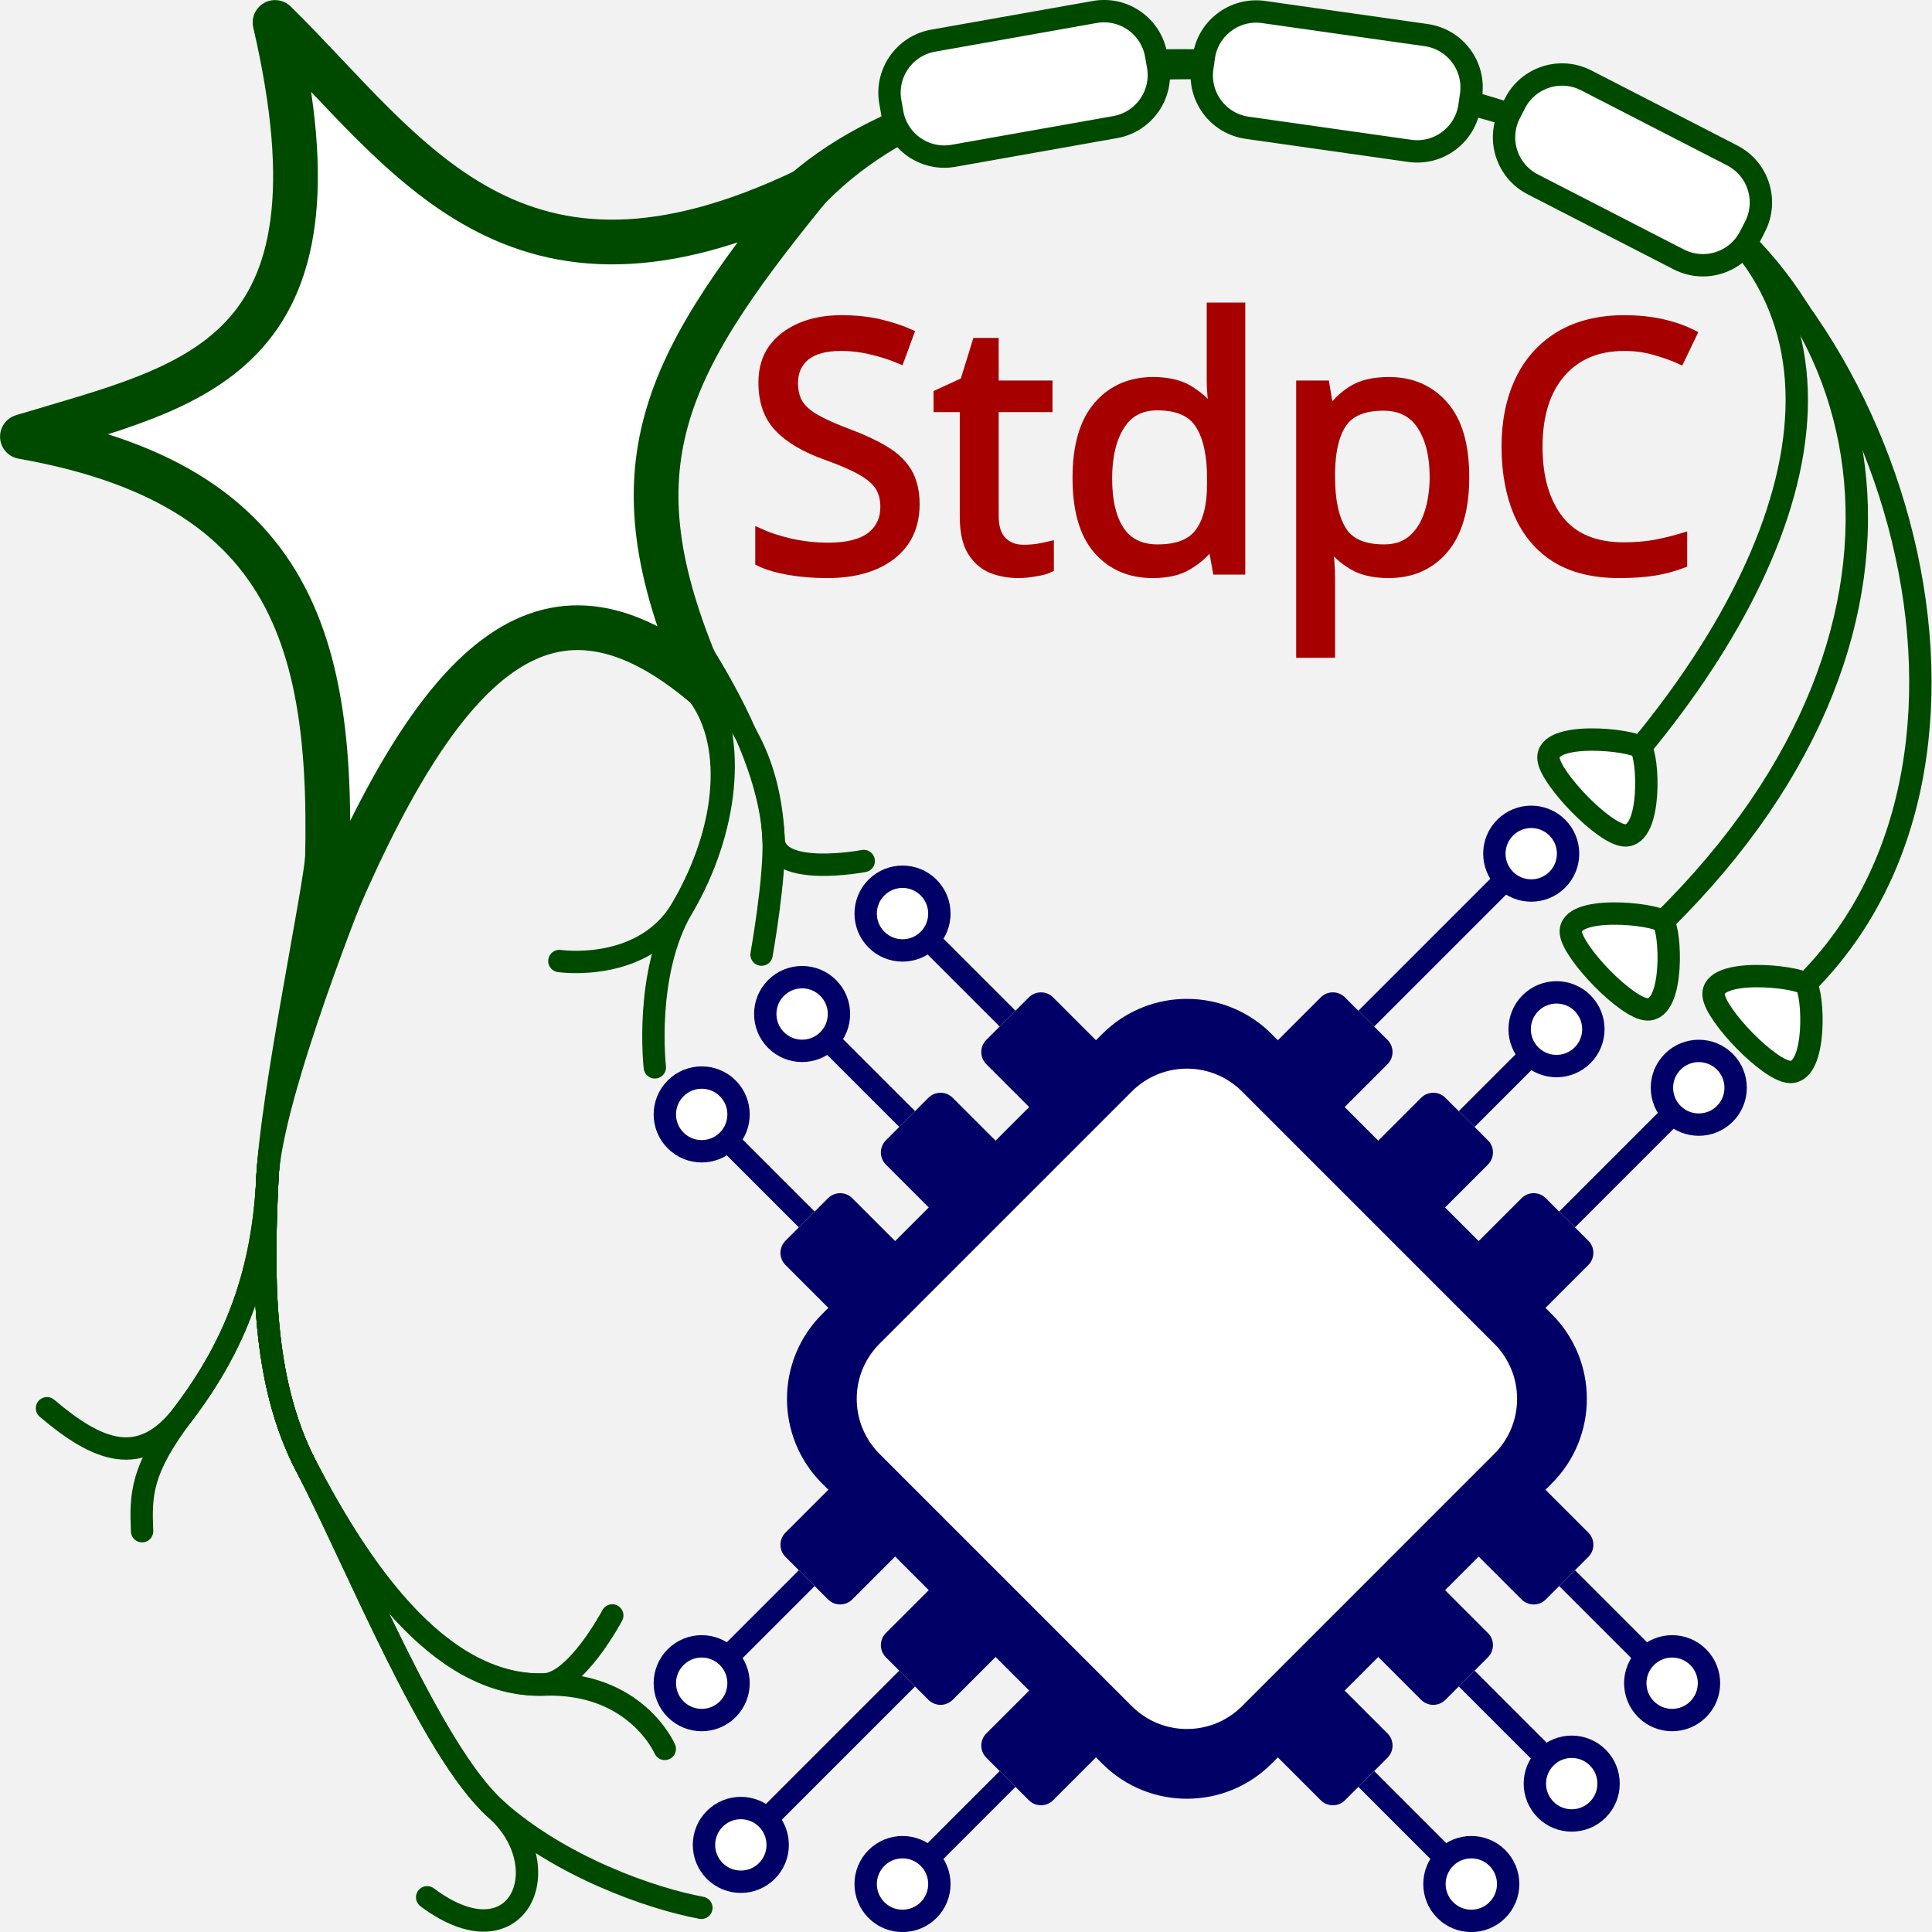
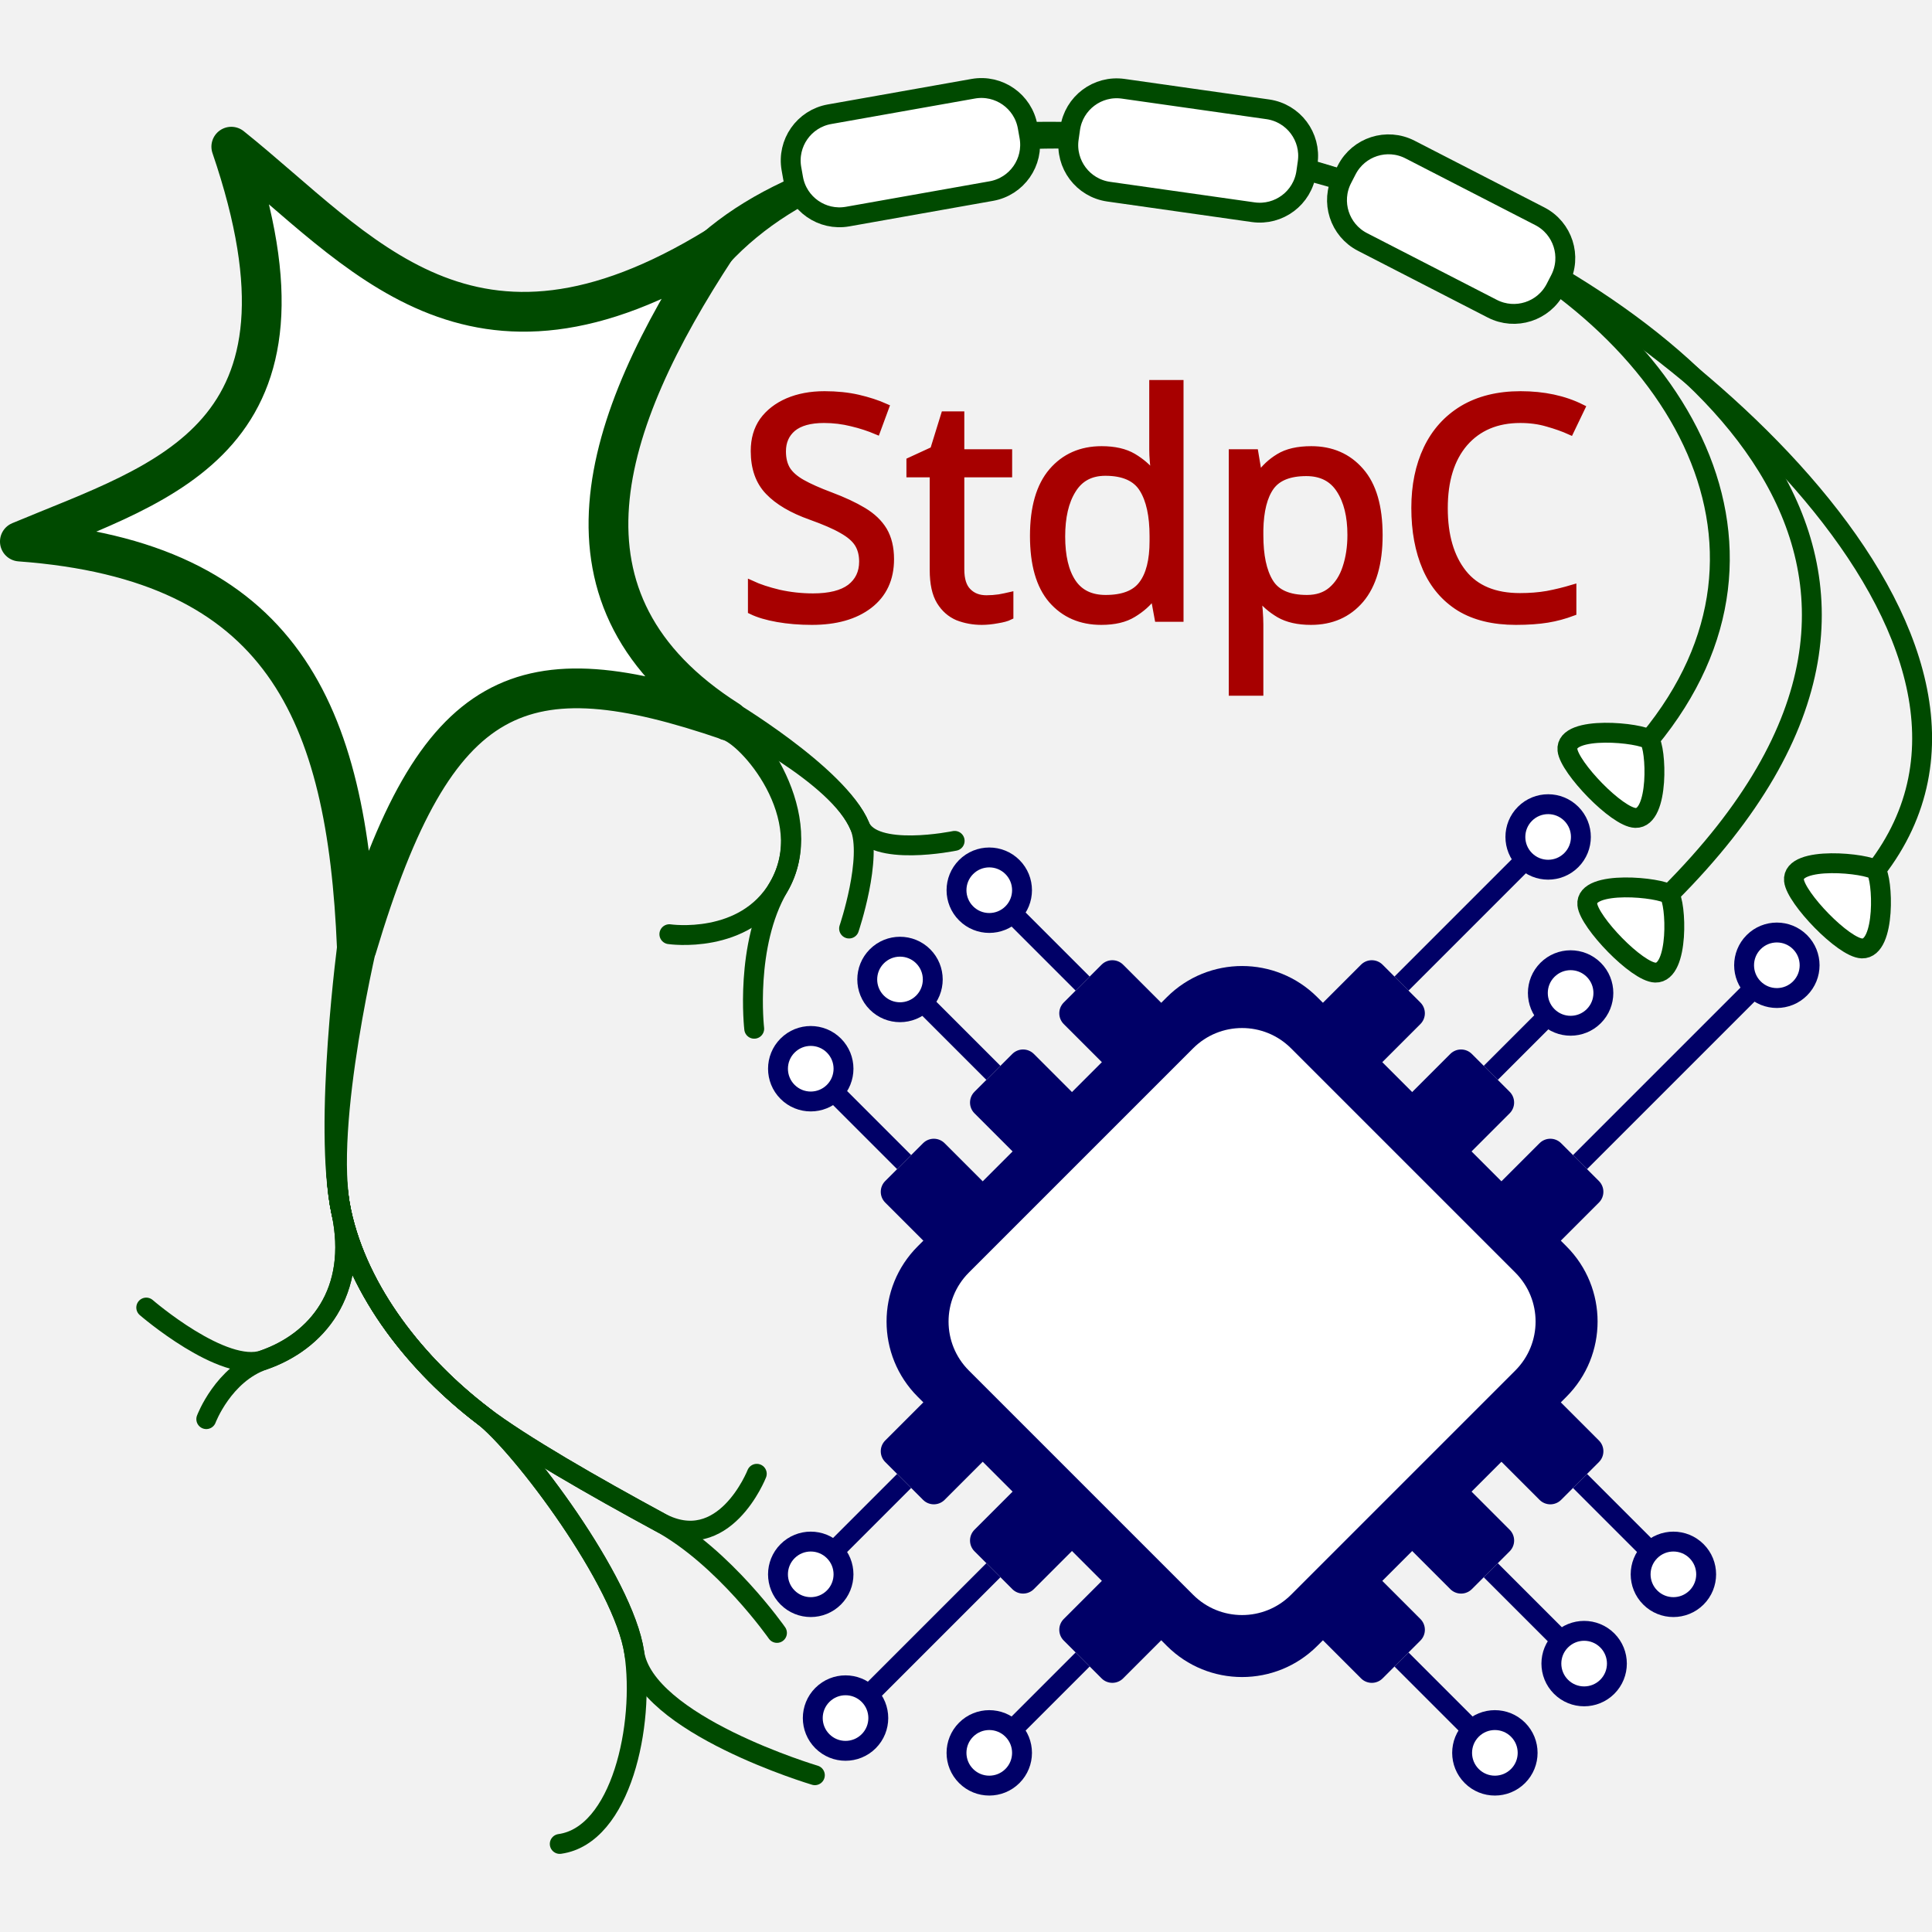
- <svg xmlns="http://www.w3.org/2000/svg" width="86.393mm" height="86.393mm" viewBox="0 0 86.393 86.393" version="1.1" id="svg8">
+ <svg xmlns="http://www.w3.org/2000/svg" width="97.188mm" height="97.188mm" viewBox="0 0 97.188 97.188" version="1.1" id="svg8">
  <defs id="defs2" />
  <g id="layer1" transform="translate(-91.25145,-17.55171)">
-     <rect style="fill:#f2f2f2;stroke:none;stroke-width:0.302;stroke-linecap:round;stroke-linejoin:round;stroke-miterlimit:4;stroke-dasharray:none;stroke-opacity:1" id="rect915" width="86.393" height="86.393" x="91.251" y="17.552" ry="0" />
-     <g id="g1980">
+     <rect style="fill:#f2f2f2;stroke:none;stroke-width:0.34;stroke-linecap:round;stroke-linejoin:round;stroke-miterlimit:4;stroke-dasharray:none;stroke-opacity:1" id="rect915" width="97.188" height="97.188" x="91.251" y="17.552" ry="0" />
+     <g id="g1008" transform="translate(9.1212378e-7,3.928536)">
      <g id="g1123" transform="rotate(-135,98.84736,87.46817)">
-         <g id="g1485" transform="translate(6.651494,-6.65151)">
-           <rect style="fill:#000067;fill-opacity:1;stroke-width:0.265" id="rect14" width="28.426" height="28.426" x="51.033" y="117.274" ry="5.351" />
-           <rect style="fill:#ffffff;stroke-width:0.213" id="rect16" width="22.921" height="22.921" x="53.785" y="120.026" ry="3.483" />
-           <g id="g1378" style="fill:#000067;fill-opacity:1">
-             <rect style="fill:#000067;fill-opacity:1;stroke-width:0.265" id="rect18" width="4.224" height="4.537" x="63.134" y="113.796" ry="0.767" />
-             <rect style="fill:#000067;fill-opacity:1;stroke-width:0.265" id="rect22" width="4.224" height="4.537" x="69.484" y="113.796" ry="0.767" />
-             <rect style="fill:#000067;fill-opacity:1;stroke-width:0.265" id="rect24" width="4.224" height="4.537" x="56.784" y="113.796" ry="0.767" />
-             <rect style="fill:#000067;fill-opacity:1;stroke-width:0.265" id="rect858" width="4.224" height="4.537" x="63.134" y="144.641" ry="0.767" />
-             <rect style="fill:#000067;fill-opacity:1;stroke-width:0.265" id="rect860" width="4.224" height="4.537" x="69.484" y="144.641" ry="0.767" />
-             <rect style="fill:#000067;fill-opacity:1;stroke-width:0.265" id="rect862" width="4.224" height="4.537" x="56.784" y="144.641" ry="0.767" />
-             <rect style="fill:#000067;fill-opacity:1;stroke-width:0.265" id="rect868" width="4.224" height="4.537" x="129.375" y="-52.091" ry="0.767" transform="rotate(90)" />
-             <rect style="fill:#000067;fill-opacity:1;stroke-width:0.265" id="rect870" width="4.224" height="4.537" x="135.725" y="-52.091" ry="0.767" transform="rotate(90)" />
-             <rect style="fill:#000067;fill-opacity:1;stroke-width:0.265" id="rect872" width="4.224" height="4.537" x="123.025" y="-52.091" ry="0.767" transform="rotate(90)" />
-             <rect style="fill:#000067;fill-opacity:1;stroke-width:0.265" id="rect876" width="4.224" height="4.537" x="129.375" y="-82.937" ry="0.767" transform="rotate(90)" />
-             <rect style="fill:#000067;fill-opacity:1;stroke-width:0.265" id="rect878" width="4.224" height="4.537" x="135.725" y="-82.937" ry="0.767" transform="rotate(90)" />
-             <rect style="fill:#000067;fill-opacity:1;stroke-width:0.265" id="rect880" width="4.224" height="4.537" x="123.025" y="-82.937" ry="0.767" transform="rotate(90)" />
+         <rect style="fill:#000067;fill-opacity:1;stroke-width:0.265" id="rect14" width="28.426" height="28.426" x="51.033" y="117.274" ry="5.351" />
+         <rect style="fill:#ffffff;stroke-width:0.213" id="rect16" width="22.921" height="22.921" x="53.785" y="120.026" ry="3.483" />
+         <g id="g1378" style="fill:#000067;fill-opacity:1">
+           <rect style="fill:#000067;fill-opacity:1;stroke-width:0.265" id="rect18" width="4.224" height="4.537" x="63.134" y="113.796" ry="0.767" />
+           <rect style="fill:#000067;fill-opacity:1;stroke-width:0.265" id="rect22" width="4.224" height="4.537" x="69.484" y="113.796" ry="0.767" />
+           <rect style="fill:#000067;fill-opacity:1;stroke-width:0.265" id="rect24" width="4.224" height="4.537" x="56.784" y="113.796" ry="0.767" />
+           <rect style="fill:#000067;fill-opacity:1;stroke-width:0.265" id="rect858" width="4.224" height="4.537" x="63.134" y="144.641" ry="0.767" />
+           <rect style="fill:#000067;fill-opacity:1;stroke-width:0.265" id="rect860" width="4.224" height="4.537" x="69.484" y="144.641" ry="0.767" />
+           <rect style="fill:#000067;fill-opacity:1;stroke-width:0.265" id="rect862" width="4.224" height="4.537" x="56.784" y="144.641" ry="0.767" />
+           <rect style="fill:#000067;fill-opacity:1;stroke-width:0.265" id="rect868" width="4.224" height="4.537" x="129.375" y="-52.091" ry="0.767" transform="rotate(90)" />
+           <rect style="fill:#000067;fill-opacity:1;stroke-width:0.265" id="rect870" width="4.224" height="4.537" x="135.725" y="-52.091" ry="0.767" transform="rotate(90)" />
+           <rect style="fill:#000067;fill-opacity:1;stroke-width:0.265" id="rect872" width="4.224" height="4.537" x="123.025" y="-52.091" ry="0.767" transform="rotate(90)" />
+           <rect style="fill:#000067;fill-opacity:1;stroke-width:0.265" id="rect876" width="4.224" height="4.537" x="129.375" y="-82.937" ry="0.767" transform="rotate(90)" />
+           <rect style="fill:#000067;fill-opacity:1;stroke-width:0.265" id="rect878" width="4.224" height="4.537" x="135.725" y="-82.937" ry="0.767" transform="rotate(90)" />
+           <rect style="fill:#000067;fill-opacity:1;stroke-width:0.265" id="rect880" width="4.224" height="4.537" x="123.025" y="-82.937" ry="0.767" transform="rotate(90)" />
+         </g>
+         <g id="g1364" style="stroke:#000067;stroke-opacity:1">
+           <g id="g908" transform="rotate(180,65.24591,131.4869)" style="stroke:#000067;stroke-opacity:1">
+             <path style="fill:none;stroke:#000067;stroke-width:1;stroke-linecap:butt;stroke-linejoin:miter;stroke-miterlimit:4;stroke-dasharray:none;stroke-opacity:1" d="m 58.896,113.796 v -8.814" id="path904" />
+             <circle style="fill:#ffffff;stroke:#000067;stroke-width:1;stroke-linejoin:round;stroke-miterlimit:4;stroke-dasharray:none;stroke-opacity:1" id="circle906" cx="58.896" cy="103.363" r="1.648" />
          </g>
-           <g id="g1364" style="stroke:#000067;stroke-opacity:1">
-             <g id="g908" transform="rotate(180,65.24591,131.4869)" style="stroke:#000067;stroke-opacity:1">
-               <path style="fill:none;stroke:#000067;stroke-width:1;stroke-linecap:butt;stroke-linejoin:miter;stroke-miterlimit:4;stroke-dasharray:none;stroke-opacity:1" d="m 58.896,113.796 v -8.814" id="path904" />
-               <circle style="fill:#ffffff;stroke:#000067;stroke-width:1;stroke-linejoin:round;stroke-miterlimit:4;stroke-dasharray:none;stroke-opacity:1" id="circle906" cx="58.896" cy="103.363" r="1.648" />
+           <g id="g914" transform="rotate(180,62.07091,131.4869)" style="stroke:#000067;stroke-opacity:1">
+             <path style="fill:none;stroke:#000067;stroke-width:1;stroke-linecap:butt;stroke-linejoin:miter;stroke-miterlimit:4;stroke-dasharray:none;stroke-opacity:1" d="m 58.896,113.796 v -4.062" id="path910" />
+             <circle style="fill:#ffffff;stroke:#000067;stroke-width:1;stroke-linejoin:round;stroke-miterlimit:4;stroke-dasharray:none;stroke-opacity:1" id="circle912" cx="58.896" cy="108.114" r="1.648" />
+           </g>
+           <g id="g920" transform="rotate(180,58.89591,131.4869)" style="stroke:#000067;stroke-opacity:1">
+             <path style="fill:none;stroke:#000067;stroke-width:1;stroke-linecap:butt;stroke-linejoin:miter;stroke-miterlimit:4;stroke-dasharray:none;stroke-opacity:1" d="M 58.896,113.796 V 101.411" id="path916" />
+             <circle style="fill:#ffffff;stroke:#000067;stroke-width:1;stroke-linejoin:round;stroke-miterlimit:4;stroke-dasharray:none;stroke-opacity:1" id="circle918" cx="58.896" cy="99.792" r="1.648" />
+           </g>
+           <g id="g926" transform="rotate(-90,67.14047,129.5924)" style="stroke:#000067;stroke-opacity:1">
+             <path style="fill:none;stroke:#000067;stroke-width:1;stroke-linecap:butt;stroke-linejoin:miter;stroke-miterlimit:4;stroke-dasharray:none;stroke-opacity:1" d="m 58.896,110.006 v -5.024" id="path922" />
+             <circle style="fill:#ffffff;stroke:#000067;stroke-width:1;stroke-linejoin:round;stroke-miterlimit:4;stroke-dasharray:none;stroke-opacity:1" id="circle924" cx="58.896" cy="103.363" r="1.648" />
+           </g>
+           <g id="g932" transform="rotate(-90,63.96547,126.4174)" style="stroke:#000067;stroke-opacity:1">
+             <path style="fill:none;stroke:#000067;stroke-width:1;stroke-linecap:butt;stroke-linejoin:miter;stroke-miterlimit:4;stroke-dasharray:none;stroke-opacity:1" d="m 58.896,110.006 v -5.024" id="path928" />
+             <circle style="fill:#ffffff;stroke:#000067;stroke-width:1;stroke-linejoin:round;stroke-miterlimit:4;stroke-dasharray:none;stroke-opacity:1" id="circle930" cx="58.896" cy="103.363" r="1.648" />
+           </g>
+           <g id="g938" transform="rotate(-90,60.79046,123.2424)" style="stroke:#000067;stroke-opacity:1">
+             <path style="fill:none;stroke:#000067;stroke-width:1;stroke-linecap:butt;stroke-linejoin:miter;stroke-miterlimit:4;stroke-dasharray:none;stroke-opacity:1" d="m 58.896,110.006 v -5.024" id="path934" />
+             <circle style="fill:#ffffff;stroke:#000067;stroke-width:1;stroke-linejoin:round;stroke-miterlimit:4;stroke-dasharray:none;stroke-opacity:1" id="circle936" cx="58.896" cy="103.363" r="1.648" />
+           </g>
+           <g id="g989" transform="rotate(90,63.35135,129.5924)" style="stroke:#000067;stroke-opacity:1">
+             <path style="fill:none;stroke:#000067;stroke-width:1;stroke-linecap:butt;stroke-linejoin:miter;stroke-miterlimit:4;stroke-dasharray:none;stroke-opacity:1" d="m 58.896,110.006 v -5.024" id="path985" />
+             <circle style="fill:#ffffff;stroke:#000067;stroke-width:1;stroke-linejoin:round;stroke-miterlimit:4;stroke-dasharray:none;stroke-opacity:1" id="circle987" cx="58.896" cy="103.363" r="1.648" />
+           </g>
+           <g id="g995" transform="rotate(90,60.17636,132.7674)" style="stroke:#000067;stroke-opacity:1">
+             <path style="fill:none;stroke:#000067;stroke-width:1;stroke-linecap:butt;stroke-linejoin:miter;stroke-miterlimit:4;stroke-dasharray:none;stroke-opacity:1" d="m 58.896,110.006 v -5.024" id="path991" />
+             <circle style="fill:#ffffff;stroke:#000067;stroke-width:1;stroke-linejoin:round;stroke-miterlimit:4;stroke-dasharray:none;stroke-opacity:1" id="circle993" cx="58.896" cy="103.363" r="1.648" />
+           </g>
+           <g id="g1001" transform="rotate(90,57.00135,135.9424)" style="stroke:#000067;stroke-opacity:1">
+             <path style="fill:none;stroke:#000067;stroke-width:1;stroke-linecap:butt;stroke-linejoin:miter;stroke-miterlimit:4;stroke-dasharray:none;stroke-opacity:1" d="m 58.896,110.006 v -5.024" id="path997" />
+             <circle style="fill:#ffffff;stroke:#000067;stroke-width:1;stroke-linejoin:round;stroke-miterlimit:4;stroke-dasharray:none;stroke-opacity:1" id="circle999" cx="58.896" cy="103.363" r="1.648" />
+           </g>
+           <g id="g1015" transform="translate(1.1920929e-6,3.789109)" style="stroke:#000067;stroke-opacity:1">
+             <path style="fill:none;stroke:#000067;stroke-width:1;stroke-linecap:butt;stroke-linejoin:miter;stroke-miterlimit:4;stroke-dasharray:none;stroke-opacity:1" d="m 58.896,110.006 v -5.024" id="path1011" />
+             <circle style="fill:#ffffff;stroke:#000067;stroke-width:1;stroke-linejoin:round;stroke-miterlimit:4;stroke-dasharray:none;stroke-opacity:1" id="circle1013" cx="58.896" cy="103.363" r="1.648" />
+           </g>
+           <g id="g1021" transform="translate(6.350011,3.789099)" style="stroke:#000067;stroke-opacity:1">
+             <path style="fill:none;stroke:#000067;stroke-width:1;stroke-linecap:butt;stroke-linejoin:miter;stroke-miterlimit:4;stroke-dasharray:none;stroke-opacity:1" d="m 58.896,110.006 -6e-6,-8.902" id="path1017" />
+             <circle style="fill:#ffffff;stroke:#000067;stroke-width:1;stroke-linejoin:round;stroke-miterlimit:4;stroke-dasharray:none;stroke-opacity:1" id="circle1019" cx="58.896" cy="99.488" r="1.648" />
+           </g>
+           <g id="g1027" transform="translate(12.70001,3.789099)" style="stroke:#000067;stroke-opacity:1">
+             <path style="fill:none;stroke:#000067;stroke-width:1;stroke-linecap:butt;stroke-linejoin:miter;stroke-miterlimit:4;stroke-dasharray:none;stroke-opacity:1" d="m 58.896,110.006 v -5.024" id="path1023" />
+             <circle style="fill:#ffffff;stroke:#000067;stroke-width:1;stroke-linejoin:round;stroke-miterlimit:4;stroke-dasharray:none;stroke-opacity:1" id="circle1025" cx="58.896" cy="103.363" r="1.648" />
+           </g>
+         </g>
+         <g id="g1226" style="stroke:#004a00;stroke-opacity:1">
+           <path style="fill:#ffffff;stroke:#004a00;stroke-width:2;stroke-linecap:butt;stroke-linejoin:round;stroke-miterlimit:4;stroke-dasharray:none;stroke-opacity:1" d="m 110.044,113.309 c 8.709,8.008 16.367,11.128 26.421,2.448 -3.008,7.342 -7.428,14.725 6.525,21.566 -8.292,0.917 -17.442,-0.487 -20.835,13.71 -2.143,-10.34 -6.365,-18.871 -17.261,-16.441 9.841,-4.821 11.753,-9.056 5.149,-21.282 z" id="path28" />
+           <g id="g1178" style="stroke:#004a00;stroke-opacity:1">
+             <g id="g1157" style="stroke:#004a00;stroke-opacity:1">
+               <g id="g1142" style="stroke:#004a00;stroke-opacity:1">
+                 <path style="fill:none;stroke:#004a00;stroke-width:1;stroke-linecap:round;stroke-linejoin:miter;stroke-miterlimit:4;stroke-dasharray:none;stroke-opacity:1" d="m 122.155,151.032 c 0.42,10.656 -11.638,21.552 -24.107,26.592 -12.468,5.041 -32.803,8.109 -32.803,-15.76" id="path967" />
+                 <path style="fill:#ffffff;stroke:#004a00;stroke-width:1;stroke-linecap:butt;stroke-linejoin:miter;stroke-miterlimit:4;stroke-dasharray:none;stroke-opacity:1" d="m 65.246,161.865 c -0.505,0.005 -3.175,-2.431 -2.289,-3.267 0.674,-0.636 4.149,-0.561 4.838,0 0.996,0.811 -2.043,3.261 -2.55,3.267 z" id="path969" />
+               </g>
+               <g id="g1146" style="stroke:#004a00;stroke-opacity:1">
+                 <path style="fill:none;stroke:#004a00;stroke-width:1;stroke-linecap:round;stroke-linejoin:miter;stroke-miterlimit:4;stroke-dasharray:none;stroke-opacity:1" d="m 121.631,150.818 c 0.42,10.656 -11.114,21.766 -23.582,26.807 -12.468,5.041 -25.376,1.801 -26.593,-10.965" id="path958" />
+                 <path style="fill:#ffffff;stroke:#004a00;stroke-width:1;stroke-linecap:butt;stroke-linejoin:miter;stroke-miterlimit:4;stroke-dasharray:none;stroke-opacity:1" d="m 71.455,166.66 c -0.505,0.005 -3.175,-2.431 -2.289,-3.267 0.674,-0.636 4.149,-0.561 4.838,0 0.996,0.811 -2.043,3.261 -2.55,3.267 z" id="path971" />
+               </g>
+               <g id="g1138" style="stroke:#004a00;stroke-opacity:1">
+                 <path style="fill:none;stroke:#004a00;stroke-width:1;stroke-linecap:round;stroke-linejoin:miter;stroke-miterlimit:4;stroke-dasharray:none;stroke-opacity:1" d="m 122.692,149.41 c 0.42,10.656 -12.175,23.174 -24.643,28.215 -12.468,5.041 -37.455,7.014 -39.293,-7.549" id="path973" />
+                 <path style="fill:#ffffff;stroke:#004a00;stroke-width:1;stroke-linecap:butt;stroke-linejoin:miter;stroke-miterlimit:4;stroke-dasharray:none;stroke-opacity:1" d="m 58.755,170.076 c -0.505,0.005 -3.175,-2.431 -2.289,-3.267 0.674,-0.636 4.149,-0.561 4.838,0 0.996,0.811 -2.043,3.261 -2.55,3.267 z" id="path975" />
+               </g>
            </g>
-             <g id="g914" transform="rotate(180,62.07091,131.4869)" style="stroke:#000067;stroke-opacity:1">
-               <path style="fill:none;stroke:#000067;stroke-width:1;stroke-linecap:butt;stroke-linejoin:miter;stroke-miterlimit:4;stroke-dasharray:none;stroke-opacity:1" d="m 58.896,113.796 v -4.062" id="path910" />
-               <circle style="fill:#ffffff;stroke:#000067;stroke-width:1;stroke-linejoin:round;stroke-miterlimit:4;stroke-dasharray:none;stroke-opacity:1" id="circle912" cx="58.896" cy="108.114" r="1.648" />
-             </g>
-             <g id="g920" transform="rotate(180,58.89591,131.4869)" style="stroke:#000067;stroke-opacity:1">
-               <path style="fill:none;stroke:#000067;stroke-width:1;stroke-linecap:butt;stroke-linejoin:miter;stroke-miterlimit:4;stroke-dasharray:none;stroke-opacity:1" d="m 58.896,113.796 v -6.709" id="path916" />
-               <circle style="fill:#ffffff;stroke:#000067;stroke-width:1;stroke-linejoin:round;stroke-miterlimit:4;stroke-dasharray:none;stroke-opacity:1" id="circle918" cx="58.896" cy="105.467" r="1.648" />
-             </g>
-             <g id="g926" transform="rotate(-90,67.14047,129.5924)" style="stroke:#000067;stroke-opacity:1">
-               <path style="fill:none;stroke:#000067;stroke-width:1;stroke-linecap:butt;stroke-linejoin:miter;stroke-miterlimit:4;stroke-dasharray:none;stroke-opacity:1" d="m 58.896,110.006 v -5.024" id="path922" />
-               <circle style="fill:#ffffff;stroke:#000067;stroke-width:1;stroke-linejoin:round;stroke-miterlimit:4;stroke-dasharray:none;stroke-opacity:1" id="circle924" cx="58.896" cy="103.363" r="1.648" />
-             </g>
-             <g id="g932" transform="rotate(-90,63.96547,126.4174)" style="stroke:#000067;stroke-opacity:1">
-               <path style="fill:none;stroke:#000067;stroke-width:1;stroke-linecap:butt;stroke-linejoin:miter;stroke-miterlimit:4;stroke-dasharray:none;stroke-opacity:1" d="m 58.896,110.006 v -5.024" id="path928" />
-               <circle style="fill:#ffffff;stroke:#000067;stroke-width:1;stroke-linejoin:round;stroke-miterlimit:4;stroke-dasharray:none;stroke-opacity:1" id="circle930" cx="58.896" cy="103.363" r="1.648" />
-             </g>
-             <g id="g938" transform="rotate(-90,60.79046,123.2424)" style="stroke:#000067;stroke-opacity:1">
-               <path style="fill:none;stroke:#000067;stroke-width:1;stroke-linecap:butt;stroke-linejoin:miter;stroke-miterlimit:4;stroke-dasharray:none;stroke-opacity:1" d="m 58.896,110.006 v -5.024" id="path934" />
-               <circle style="fill:#ffffff;stroke:#000067;stroke-width:1;stroke-linejoin:round;stroke-miterlimit:4;stroke-dasharray:none;stroke-opacity:1" id="circle936" cx="58.896" cy="103.363" r="1.648" />
-             </g>
-             <g id="g989" transform="rotate(90,63.35135,129.5924)" style="stroke:#000067;stroke-opacity:1">
-               <path style="fill:none;stroke:#000067;stroke-width:1;stroke-linecap:butt;stroke-linejoin:miter;stroke-miterlimit:4;stroke-dasharray:none;stroke-opacity:1" d="m 58.896,110.006 v -5.024" id="path985" />
-               <circle style="fill:#ffffff;stroke:#000067;stroke-width:1;stroke-linejoin:round;stroke-miterlimit:4;stroke-dasharray:none;stroke-opacity:1" id="circle987" cx="58.896" cy="103.363" r="1.648" />
-             </g>
-             <g id="g995" transform="rotate(90,60.17636,132.7674)" style="stroke:#000067;stroke-opacity:1">
-               <path style="fill:none;stroke:#000067;stroke-width:1;stroke-linecap:butt;stroke-linejoin:miter;stroke-miterlimit:4;stroke-dasharray:none;stroke-opacity:1" d="m 58.896,110.006 v -5.024" id="path991" />
-               <circle style="fill:#ffffff;stroke:#000067;stroke-width:1;stroke-linejoin:round;stroke-miterlimit:4;stroke-dasharray:none;stroke-opacity:1" id="circle993" cx="58.896" cy="103.363" r="1.648" />
-             </g>
-             <g id="g1001" transform="rotate(90,57.00135,135.9424)" style="stroke:#000067;stroke-opacity:1">
-               <path style="fill:none;stroke:#000067;stroke-width:1;stroke-linecap:butt;stroke-linejoin:miter;stroke-miterlimit:4;stroke-dasharray:none;stroke-opacity:1" d="m 58.896,110.006 v -5.024" id="path997" />
-               <circle style="fill:#ffffff;stroke:#000067;stroke-width:1;stroke-linejoin:round;stroke-miterlimit:4;stroke-dasharray:none;stroke-opacity:1" id="circle999" cx="58.896" cy="103.363" r="1.648" />
-             </g>
-             <g id="g1015" transform="translate(1.1920929e-6,3.789109)" style="stroke:#000067;stroke-opacity:1">
-               <path style="fill:none;stroke:#000067;stroke-width:1;stroke-linecap:butt;stroke-linejoin:miter;stroke-miterlimit:4;stroke-dasharray:none;stroke-opacity:1" d="m 58.896,110.006 v -5.024" id="path1011" />
-               <circle style="fill:#ffffff;stroke:#000067;stroke-width:1;stroke-linejoin:round;stroke-miterlimit:4;stroke-dasharray:none;stroke-opacity:1" id="circle1013" cx="58.896" cy="103.363" r="1.648" />
-             </g>
-             <g id="g1021" transform="translate(6.350011,3.789099)" style="stroke:#000067;stroke-opacity:1">
-               <path style="fill:none;stroke:#000067;stroke-width:1;stroke-linecap:butt;stroke-linejoin:miter;stroke-miterlimit:4;stroke-dasharray:none;stroke-opacity:1" d="m 58.896,110.006 -6e-6,-8.902" id="path1017" />
-               <circle style="fill:#ffffff;stroke:#000067;stroke-width:1;stroke-linejoin:round;stroke-miterlimit:4;stroke-dasharray:none;stroke-opacity:1" id="circle1019" cx="58.896" cy="99.488" r="1.648" />
-             </g>
-             <g id="g1027" transform="translate(12.70001,3.789099)" style="stroke:#000067;stroke-opacity:1">
-               <path style="fill:none;stroke:#000067;stroke-width:1;stroke-linecap:butt;stroke-linejoin:miter;stroke-miterlimit:4;stroke-dasharray:none;stroke-opacity:1" d="m 58.896,110.006 v -5.024" id="path1023" />
-               <circle style="fill:#ffffff;stroke:#000067;stroke-width:1;stroke-linejoin:round;stroke-miterlimit:4;stroke-dasharray:none;stroke-opacity:1" id="circle1025" cx="58.896" cy="103.363" r="1.648" />
+             <g id="g1162" style="stroke:#004a00;stroke-opacity:1">
+               <rect style="fill:#ffffff;stroke:#004a00;stroke-width:1;stroke-linecap:round;stroke-linejoin:round;stroke-miterlimit:4;stroke-dasharray:none;stroke-opacity:1" id="rect977" width="12.069" height="5.228" x="-70.307" y="186.983" ry="2.364" transform="rotate(-55.06287)" />
+               <rect style="fill:#ffffff;stroke:#004a00;stroke-width:1;stroke-linecap:round;stroke-linejoin:round;stroke-miterlimit:4;stroke-dasharray:none;stroke-opacity:1" id="rect979" width="12.069" height="5.228" x="-21.878" y="199.644" ry="2.364" transform="rotate(-36.91563)" />
+               <rect style="fill:#ffffff;stroke:#004a00;stroke-width:1;stroke-linecap:round;stroke-linejoin:round;stroke-miterlimit:4;stroke-dasharray:none;stroke-opacity:1" id="rect981" width="12.069" height="5.228" x="31.694" y="196.201" ry="2.364" transform="rotate(-17.78952)" />
            </g>
          </g>
-         </g>
-         <g id="g1226" style="stroke:#004a00;stroke-opacity:1" />
-       </g>
-       <text xml:space="preserve" style="font-style:normal;font-variant:normal;font-weight:normal;font-stretch:normal;font-size:15.522px;line-height:1.25;font-family:'Architects Daughter';-inkscape-font-specification:'Architects Daughter, Normal';font-variant-ligatures:normal;font-variant-caps:normal;font-variant-numeric:normal;font-variant-east-asian:normal;fill:#a70000;fill-opacity:1;stroke:#a70000;stroke-width:0.365;stroke-miterlimit:4;stroke-dasharray:none;stroke-opacity:1" x="124.41" y="43.063" id="text1127">
-         <tspan id="tspan1125" x="124.41" y="43.063" style="font-style:normal;font-variant:normal;font-weight:normal;font-stretch:normal;font-size:15.522px;font-family:'Architects Daughter';-inkscape-font-specification:'Architects Daughter, Normal';font-variant-ligatures:normal;font-variant-caps:normal;font-variant-numeric:normal;font-variant-east-asian:normal;fill:#a70000;fill-opacity:1;stroke:#a70000;stroke-width:0.365;stroke-miterlimit:4;stroke-dasharray:none;stroke-opacity:1">StdpC</tspan>
-       </text>
-       <g id="g1570">
-         <path style="stroke:#004a00;stroke-opacity:1;fill:#ffffff;stroke-width:2;stroke-linecap:butt;stroke-linejoin:round;stroke-miterlimit:4;stroke-dasharray:none" d="m 113.908,112.292 c 7.853,8.85 14.352,13.762 25.234,6.146 -3.736,6.999 -8.08,12.864 5.108,21.084 -8.343,0.072 -17.302,-2.253 -22.117,11.527 -1.084,-10.504 -2.726,-15.158 -12.422,-18.908 8.899,-0.751 9.527,-7.017 4.197,-19.849 z" id="path28" transform="rotate(-135,98.84736,87.46817)" />
-         <g id="g1178" style="stroke:#004a00;stroke-opacity:1" transform="rotate(-135,98.84736,87.46817)">
-           <g id="g1157" style="stroke:#004a00;stroke-opacity:1">
-             <g id="g1142" style="stroke:#004a00;stroke-opacity:1">
-               <path style="fill:none;stroke:#004a00;stroke-width:1;stroke-linecap:round;stroke-linejoin:miter;stroke-miterlimit:4;stroke-dasharray:none;stroke-opacity:1" d="m 122.155,151.032 c 0.42,10.656 -11.638,21.552 -24.107,26.592 -12.468,5.041 -26.278,-3.51 -26.11,-22.65" id="path967" />
-               <path style="fill:#ffffff;stroke:#004a00;stroke-width:1;stroke-linecap:butt;stroke-linejoin:miter;stroke-miterlimit:4;stroke-dasharray:none;stroke-opacity:1" d="m 71.939,154.975 c -0.505,0.005 -3.175,-2.431 -2.289,-3.267 0.674,-0.636 4.149,-0.561 4.838,0 0.996,0.811 -2.043,3.261 -2.55,3.267 z" id="path969" />
-             </g>
-             <g id="g1146" style="stroke:#004a00;stroke-opacity:1">
-               <path style="fill:none;stroke:#004a00;stroke-width:1;stroke-linecap:round;stroke-linejoin:miter;stroke-miterlimit:4;stroke-dasharray:none;stroke-opacity:1" d="m 121.631,150.818 c 0.42,10.656 -11.114,21.766 -23.582,26.807 -12.468,5.041 -18.683,-5.09 -19.901,-17.855" id="path958" />
-               <path style="fill:#ffffff;stroke:#004a00;stroke-width:1;stroke-linecap:butt;stroke-linejoin:miter;stroke-miterlimit:4;stroke-dasharray:none;stroke-opacity:1" d="m 78.148,159.769 c -0.505,0.005 -3.175,-2.431 -2.289,-3.267 0.674,-0.636 4.149,-0.561 4.838,0 0.996,0.811 -2.043,3.261 -2.55,3.267 z" id="path971" />
-             </g>
-             <g id="g1138" style="stroke:#004a00;stroke-opacity:1">
-               <path style="fill:none;stroke:#004a00;stroke-width:1;stroke-linecap:round;stroke-linejoin:miter;stroke-miterlimit:4;stroke-dasharray:none;stroke-opacity:1" d="m 122.692,149.41 c 0.42,10.656 -12.175,23.174 -24.643,28.215 -12.468,5.041 -32.617,-5.273 -32.601,-20.115" id="path973" />
-               <path style="fill:#ffffff;stroke:#004a00;stroke-width:1;stroke-linecap:butt;stroke-linejoin:miter;stroke-miterlimit:4;stroke-dasharray:none;stroke-opacity:1" d="m 65.448,157.51 c -0.505,0.005 -3.175,-2.431 -2.289,-3.267 0.674,-0.636 4.149,-0.561 4.838,0 0.996,0.811 -2.043,3.261 -2.55,3.267 z" id="path975" />
-             </g>
+           <g id="g1190" style="stroke:#004a00;stroke-opacity:1">
+             <path style="fill:none;stroke:#004a00;stroke-width:1;stroke-linecap:round;stroke-linejoin:round;stroke-miterlimit:4;stroke-dasharray:none;stroke-opacity:1" d="m 104.895,134.591 c 0,0 -5.815,1.996 -8.428,0.92 -1.597,-0.657 -3.263,-4.024 -3.263,-4.024" id="path1035" />
+             <path style="fill:none;stroke:#004a00;stroke-width:1;stroke-linecap:round;stroke-linejoin:round;stroke-miterlimit:4;stroke-dasharray:none;stroke-opacity:1" d="m 105.505,134.932 c 0,0 -6.425,1.655 -9.038,0.579 -1.597,-0.657 -3.9,2.85 -3.9,2.85" id="path1037" />
+             <path style="fill:none;stroke:#004a00;stroke-width:1;stroke-linecap:round;stroke-linejoin:round;stroke-miterlimit:4;stroke-dasharray:none;stroke-opacity:1" d="m 104.895,134.591 c -0.914,0.63 -6.671,-0.176 -7.71,-4.14 -0.86,-3.281 -4.171,-5.903 -4.171,-5.903" id="path1039" />
+             <path style="fill:none;stroke:#004a00;stroke-width:1;stroke-linecap:round;stroke-linejoin:round;stroke-miterlimit:4;stroke-dasharray:none;stroke-opacity:1" d="m 104.69,134.121 c -0.914,0.63 -6.466,0.294 -7.505,-3.669 -0.86,-3.281 2.21,-5.559 2.21,-5.559" id="path1041" />
          </g>
-           <g id="g1162" style="stroke:#004a00;stroke-opacity:1">
-             <rect style="fill:#ffffff;stroke:#004a00;stroke-width:1;stroke-linecap:round;stroke-linejoin:round;stroke-miterlimit:4;stroke-dasharray:none;stroke-opacity:1" id="rect977" width="12.069" height="5.228" x="-70.307" y="186.983" ry="2.364" transform="rotate(-55.06287)" />
-             <rect style="fill:#ffffff;stroke:#004a00;stroke-width:1;stroke-linecap:round;stroke-linejoin:round;stroke-miterlimit:4;stroke-dasharray:none;stroke-opacity:1" id="rect979" width="12.069" height="5.228" x="-21.878" y="199.644" ry="2.364" transform="rotate(-36.91563)" />
-             <rect style="fill:#ffffff;stroke:#004a00;stroke-width:1;stroke-linecap:round;stroke-linejoin:round;stroke-miterlimit:4;stroke-dasharray:none;stroke-opacity:1" id="rect981" width="12.069" height="5.228" x="31.694" y="196.201" ry="2.364" transform="rotate(-17.78952)" />
+           <g id="g1197" style="stroke:#004a00;stroke-opacity:1">
+             <path style="fill:none;stroke:#004a00;stroke-width:1;stroke-linecap:round;stroke-linejoin:round;stroke-miterlimit:4;stroke-dasharray:none;stroke-opacity:1" d="m 110.044,113.309 c 0,0 -5.119,-7.549 -8.852,-9.961 -3.498,-2.26 -8.168,-2.768 -12.296,-2.215 -2.388,0.32 -6.525,1.45 -10.063,2.5 -3.539,1.05 -8.119,0.234 -8.119,0.234" id="path1007" />
+             <path style="fill:none;stroke:#004a00;stroke-width:1;stroke-linecap:round;stroke-linejoin:round;stroke-miterlimit:4;stroke-dasharray:none;stroke-opacity:1" d="m 110.142,114.365 c 0,0 -5.217,-8.605 -8.951,-11.017 -3.498,-2.26 -8.168,-2.768 -12.296,-2.215 -2.388,0.32 -6.525,1.45 -10.063,2.5 -3.539,1.05 -1.74,5.176 -1.74,5.176" id="path1029" />
+             <path style="fill:none;stroke:#004a00;stroke-width:1;stroke-linecap:round;stroke-linejoin:round;stroke-miterlimit:4;stroke-dasharray:none;stroke-opacity:1" d="m 110.044,113.309 c 0,0 -5.119,-7.549 -8.852,-9.961 -3.498,-2.26 -8.168,-2.768 -12.296,-2.215 -2.388,0.32 -10.896,-0.883 -13.811,-3.047 -2.938,-2.181 -10.781,2.067 -10.781,2.067" id="path1031" />
+             <path style="fill:none;stroke:#004a00;stroke-width:1;stroke-linecap:round;stroke-linejoin:round;stroke-miterlimit:4;stroke-dasharray:none;stroke-opacity:1" d="m 110.699,113.348 c 0,0 -5.774,-7.588 -9.507,-10.001 -3.498,-2.26 -3.734,-5.506 -2.512,-8.03 0.94,-1.941 6.042,-2.312 6.042,-2.312" id="path1045" />
+             <path style="fill:none;stroke:#004a00;stroke-width:1;stroke-linecap:round;stroke-linejoin:round;stroke-miterlimit:4;stroke-dasharray:none;stroke-opacity:1" d="m 110.044,113.309 c 0,0 -5.119,-7.549 -8.852,-9.961 -3.498,-2.26 -3.734,-5.506 -2.512,-8.03 0.94,-1.941 -0.062,-4.146 -0.062,-4.146" id="path1047" />
+             <path style="fill:none;stroke:#004a00;stroke-width:1;stroke-linecap:round;stroke-linejoin:round;stroke-miterlimit:4;stroke-dasharray:none;stroke-opacity:1" d="m 110.044,113.309 c 0,0 -5.119,-7.549 -8.852,-9.961 -3.498,-2.26 -8.168,-2.768 -12.296,-2.215 -2.388,0.32 -10.896,-0.883 -13.811,-3.047 -2.938,-2.181 -6.033,-6.955 -4.151,-9.452" id="path2085" />
          </g>
        </g>
-         <g id="g1190" style="stroke:#004a00;stroke-opacity:1" transform="rotate(-135,98.84736,87.46817)">
-           <path style="fill:none;stroke:#004a00;stroke-width:1;stroke-linecap:round;stroke-linejoin:round;stroke-miterlimit:4;stroke-dasharray:none;stroke-opacity:1" d="m 109.711,132.141 c -2.362,0.235 -4.762,-0.578 -7.056,-2.686 -1.271,-1.169 -3.263,-4.024 -3.263,-4.024" id="path1035" />
-           <path style="fill:none;stroke:#004a00;stroke-width:1;stroke-linecap:round;stroke-linejoin:round;stroke-miterlimit:4;stroke-dasharray:none;stroke-opacity:1" d="m 109.711,132.141 c -2.784,-0.777 -5.299,-3.783 -6.338,-7.746 -0.86,-3.281 -4.171,-5.903 -4.171,-5.903" id="path1039" />
-           <path style="fill:none;stroke:#004a00;stroke-width:1;stroke-linecap:round;stroke-linejoin:round;stroke-miterlimit:4;stroke-dasharray:none;stroke-opacity:1" d="m 109.903,131.692 c -2.909,-0.248 -5.491,-3.334 -6.53,-7.297 -0.86,-3.281 2.21,-5.559 2.21,-5.559" id="path1041" />
-           <path style="fill:none;stroke:#004a00;stroke-width:1;stroke-linecap:round;stroke-linejoin:round;stroke-miterlimit:4;stroke-dasharray:none;stroke-opacity:1" d="m 110.766,133.088 c -2.033,-0.477 -5.817,-1.525 -8.111,-3.633 -1.271,-1.169 -3.533,2.166 -3.533,2.166" id="path1491" />
-         </g>
-         <g id="g1197" style="stroke:#004a00;stroke-opacity:1" transform="rotate(-135,98.84736,87.46817)" />
-         <g id="g1517">
-           <path style="fill:none;stroke:#004a00;stroke-width:1;stroke-linecap:round;stroke-linejoin:round;stroke-miterlimit:4;stroke-dasharray:none;stroke-opacity:1" d="m 107.247,56.952 c 0,0 -3.86,9.528 -4.038,13.275 -0.205,4.327 -0.274,9.037 1.727,12.879 2.223,4.268 5.816,9.883 10.627,9.773 1.451,-0.033 3.067,-3.09 3.067,-3.09" id="path1495" />
-           <path style="fill:none;stroke:#004a00;stroke-width:1;stroke-linecap:round;stroke-linejoin:round;stroke-miterlimit:4;stroke-dasharray:none;stroke-opacity:1" d="m 105.751,59.266 c 0,0 -2.365,7.215 -2.542,10.961 -0.205,4.327 -0.274,9.037 1.727,12.879 2.223,4.268 5.817,9.933 10.627,9.773 4.124,-0.137 5.415,2.878 5.415,2.878" id="path1499" />
-           <path style="fill:none;stroke:#004a00;stroke-width:1;stroke-linecap:round;stroke-linejoin:round;stroke-miterlimit:4;stroke-dasharray:none;stroke-opacity:1" d="m 105.751,59.266 c 0,0 -2.365,7.215 -2.542,10.961 -0.205,4.327 -0.274,9.037 1.727,12.879 2.223,4.268 5.6,12.762 8.489,15.349 2.89,2.587 6.972,3.999 9.19,4.408" id="path1501" />
-           <path style="fill:none;stroke:#004a00;stroke-width:1;stroke-linecap:round;stroke-linejoin:round;stroke-miterlimit:4;stroke-dasharray:none;stroke-opacity:1" d="m 105.751,59.266 c 0,0 -2.365,7.215 -2.542,10.961 -0.205,4.327 -0.274,9.037 1.727,12.879 2.223,4.268 5.6,12.762 8.489,15.349 2.89,2.587 0.996,6.988 -3.072,3.938" id="path1503" />
-           <path style="fill:none;stroke:#004a00;stroke-width:1;stroke-linecap:round;stroke-linejoin:round;stroke-miterlimit:4;stroke-dasharray:none;stroke-opacity:1" d="m 105.751,59.266 c 0,0 -2.365,7.215 -2.542,10.961 -0.205,4.327 -1.471,7.526 -3.753,10.534 -1.908,2.515 -1.918,3.629 -1.851,5.261" id="path1505" />
-           <path style="fill:none;stroke:#004a00;stroke-width:1;stroke-linecap:round;stroke-linejoin:round;stroke-miterlimit:4;stroke-dasharray:none;stroke-opacity:1" d="m 105.404,55.793 c -0.075,1.454 -2.017,10.687 -2.195,14.434 -0.205,4.327 -1.471,7.526 -3.753,10.534 -1.908,2.515 -3.86,1.668 -6.104,-0.237" id="path1507" />
-         </g>
      </g>
+       <text xml:space="preserve" style="font-style:normal;font-variant:normal;font-weight:normal;font-stretch:normal;font-size:15.522px;line-height:1.25;font-family:'Architects Daughter';-inkscape-font-specification:'Architects Daughter, Normal';font-variant-ligatures:normal;font-variant-caps:normal;font-variant-numeric:normal;font-variant-east-asian:normal;fill:#a70000;fill-opacity:1;stroke:#a70000;stroke-width:0.365;stroke-miterlimit:4;stroke-dasharray:none;stroke-opacity:1" x="128.261" y="44.717" id="text1127">
+         <tspan id="tspan1125" x="128.261" y="44.717" style="font-style:normal;font-variant:normal;font-weight:normal;font-stretch:normal;font-size:15.522px;font-family:'Architects Daughter';-inkscape-font-specification:'Architects Daughter, Normal';font-variant-ligatures:normal;font-variant-caps:normal;font-variant-numeric:normal;font-variant-east-asian:normal;fill:#a70000;fill-opacity:1;stroke:#a70000;stroke-width:0.365;stroke-miterlimit:4;stroke-dasharray:none;stroke-opacity:1">StdpC</tspan>
+       </text>
    </g>
  </g>
</svg>
